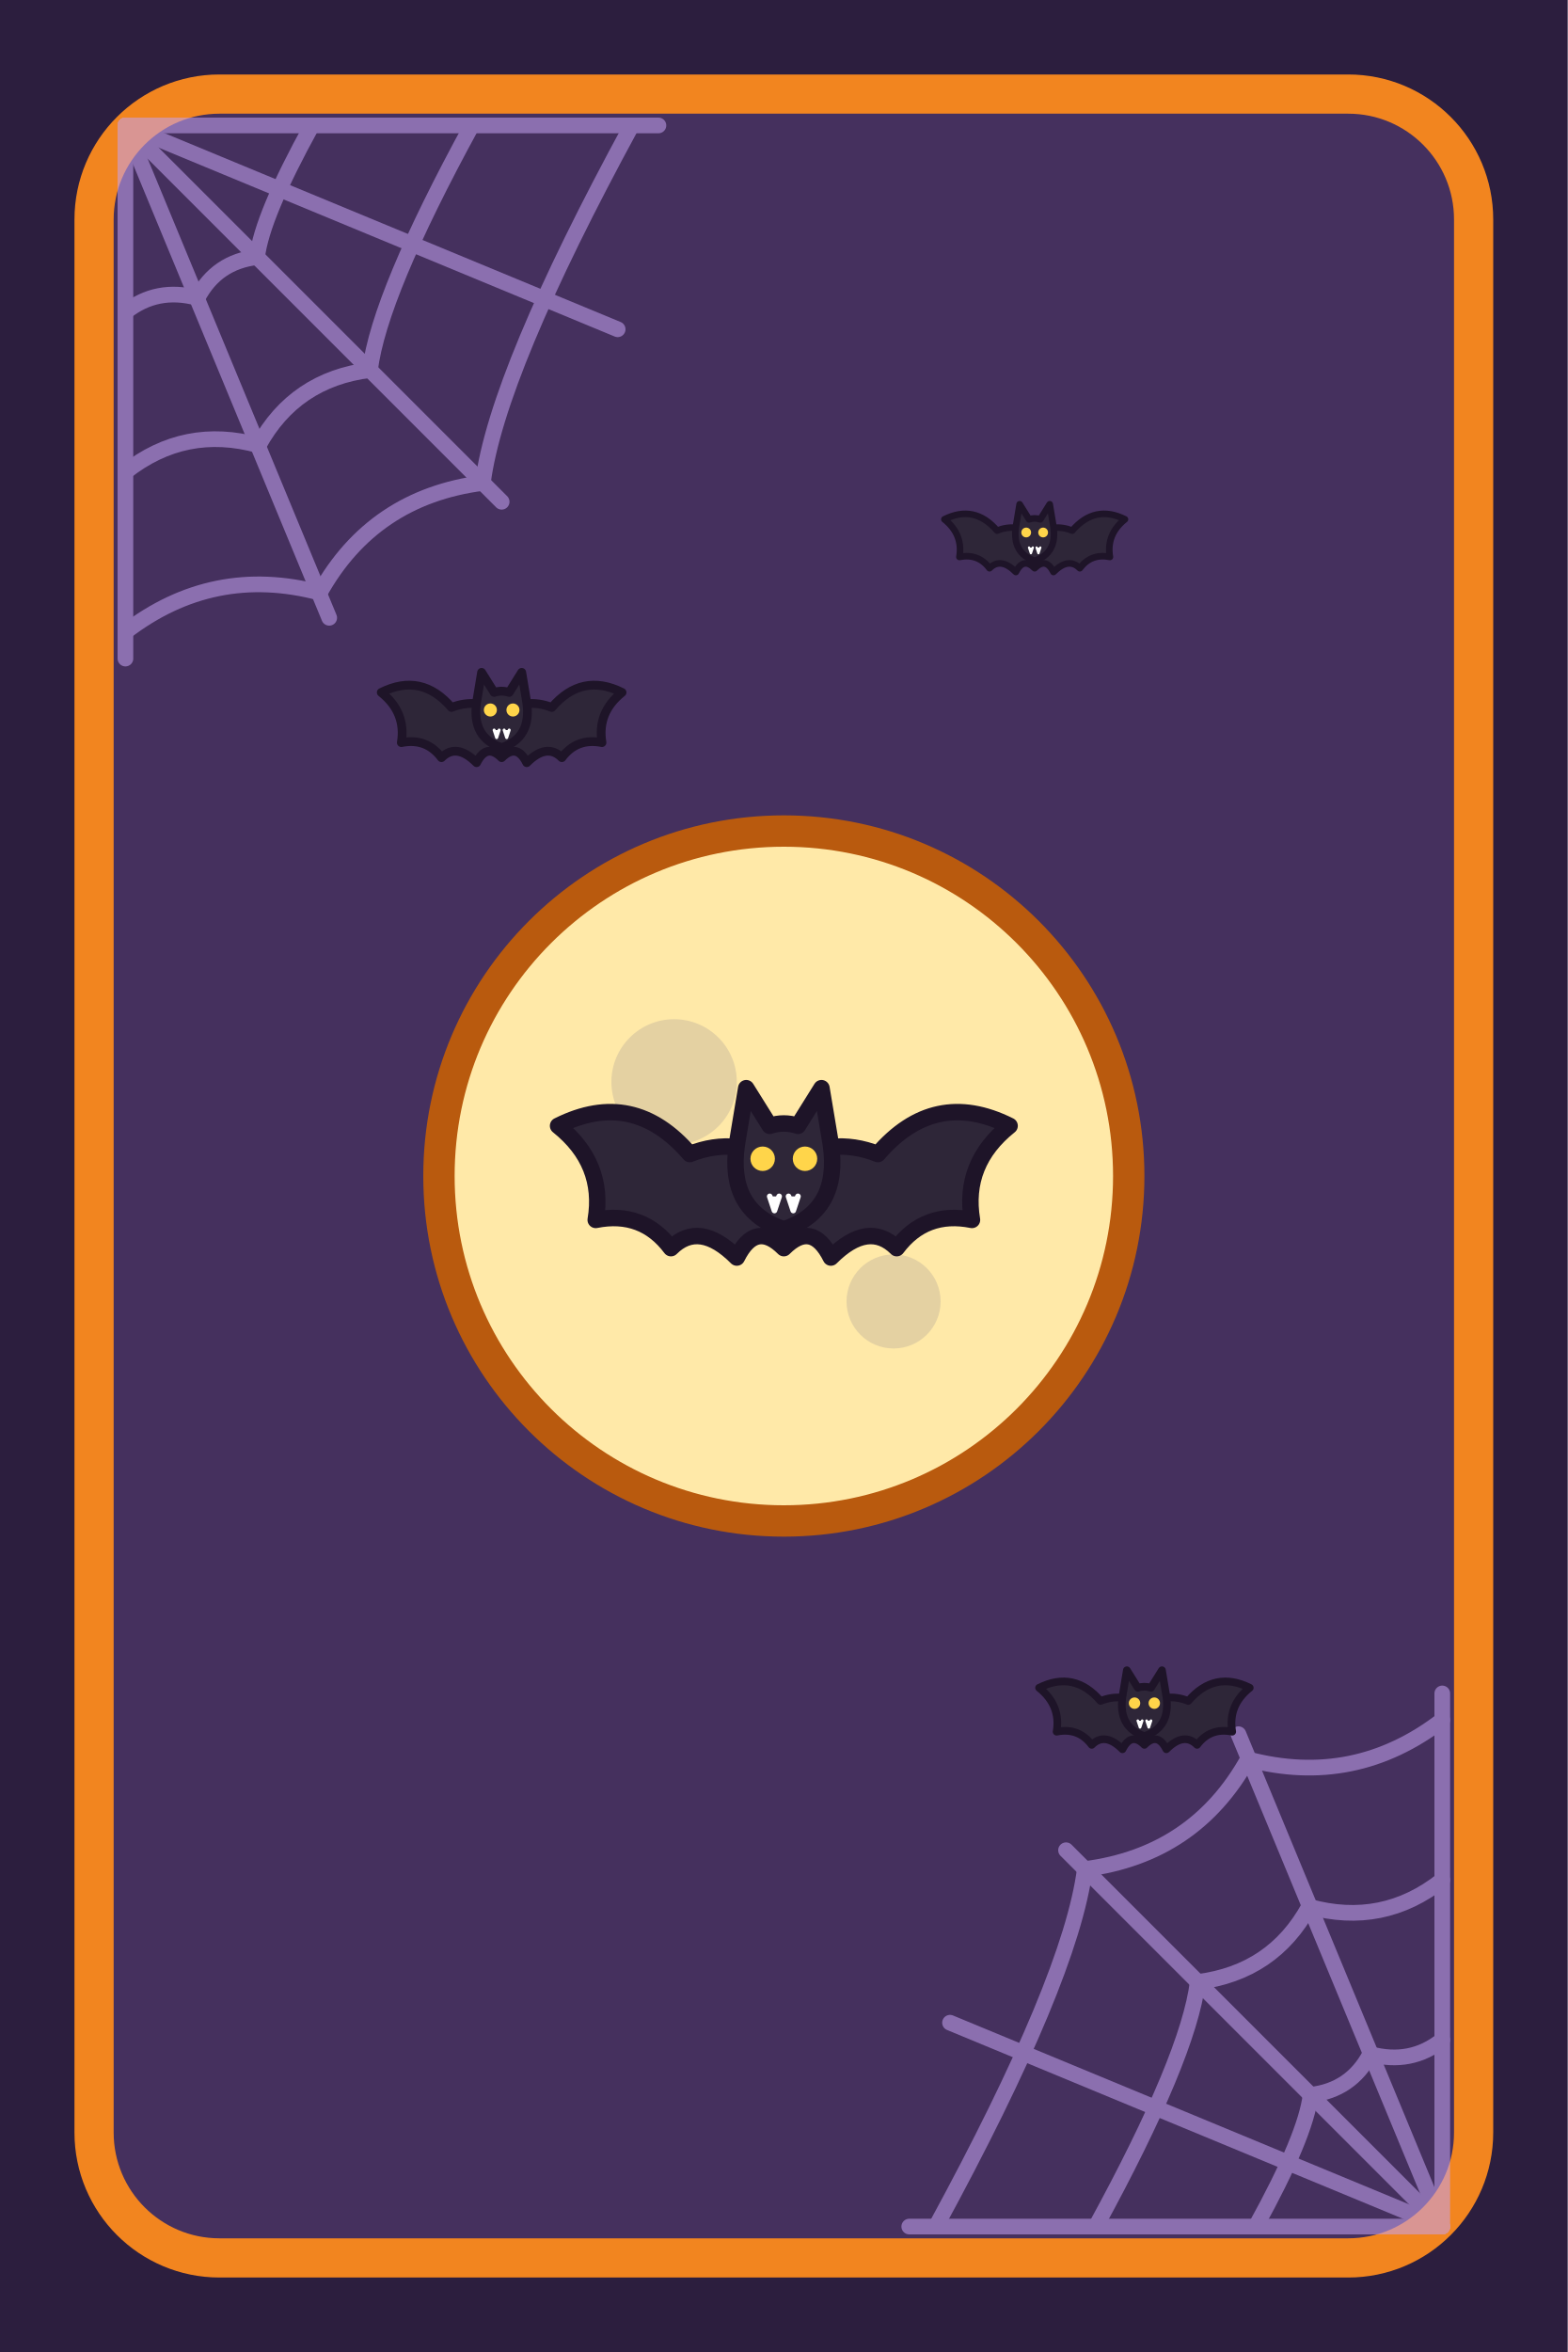
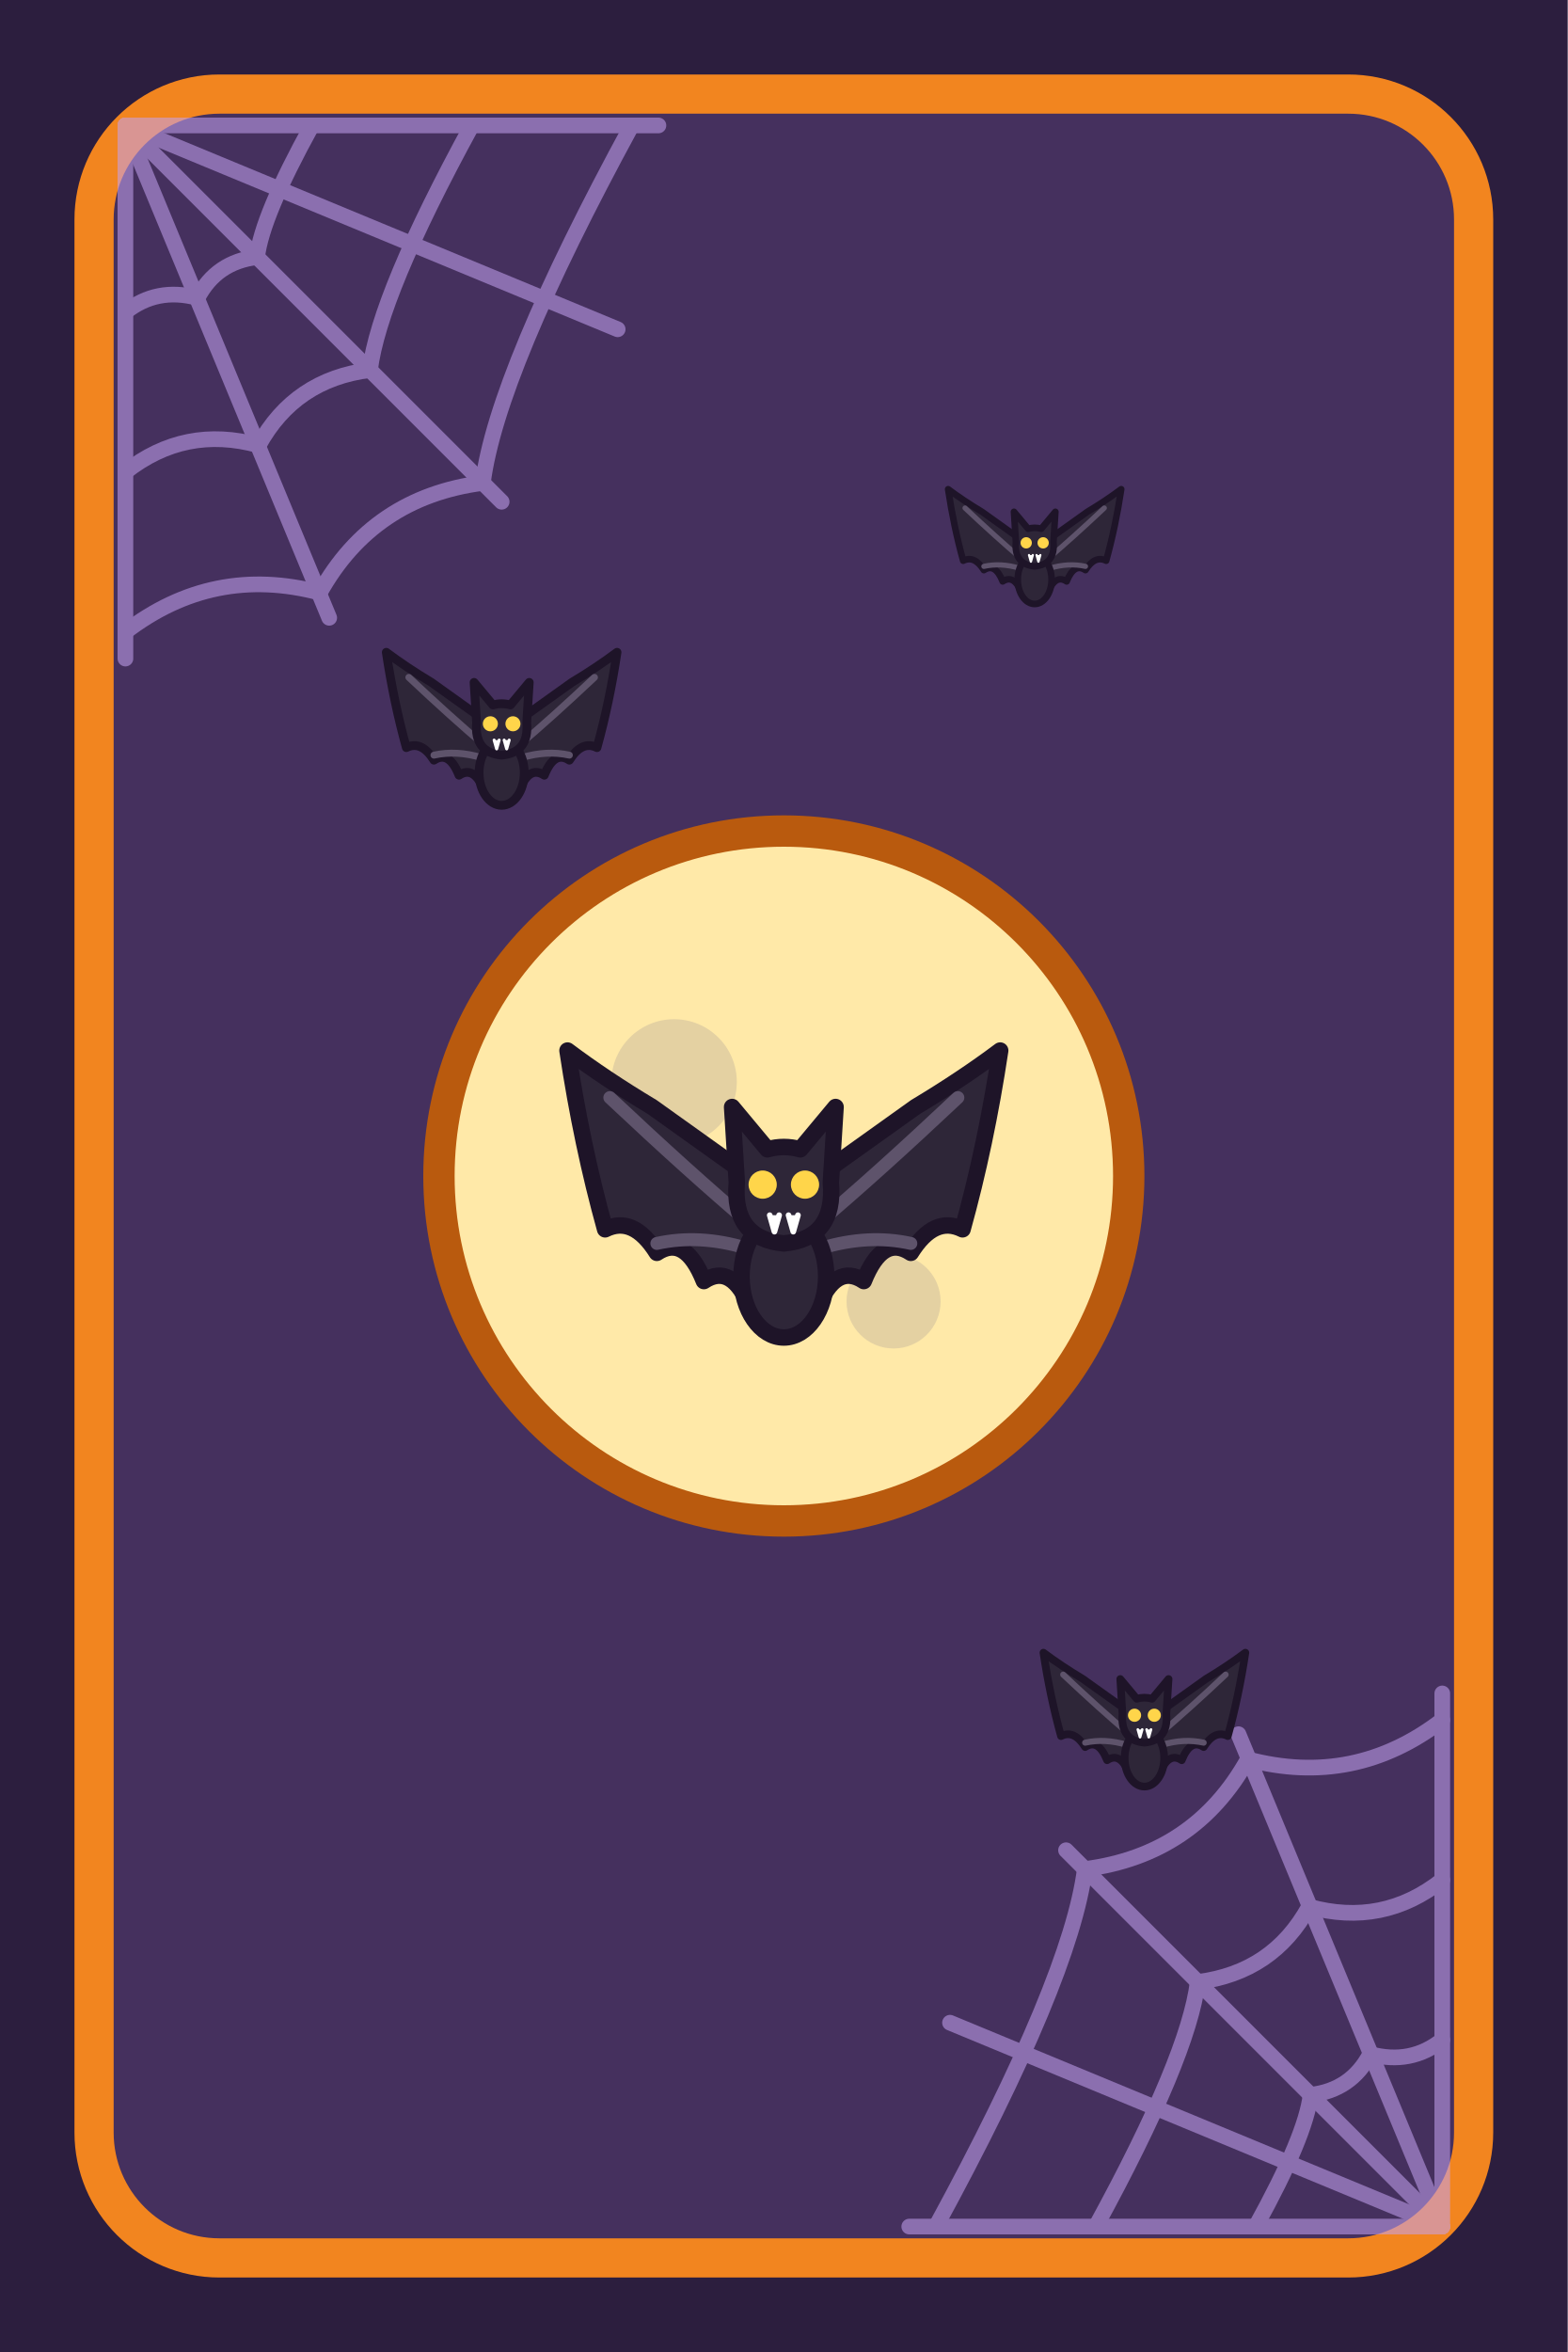
<svg xmlns="http://www.w3.org/2000/svg" viewBox="0 0 100 150">
  <g stroke="#1E1428" stroke-linejoin="round" stroke-linecap="round">
    <rect width="100" height="150" fill="#2C1E3E" stroke="none" />
    <rect x="6" y="6" width="88" height="138" rx="8" fill="#45305E" stroke="#F2851F" stroke-width="2.5" />
    <g fill="none" stroke="#C4A2F2" stroke-width="1" opacity=".55">
      <path d="M8 8 L42.0 8.0" />
      <path d="M8 8 L39.4 21.0" />
      <path d="M8 8 L32.0 32.0" />
      <path d="M8 8 L21.0 39.4" />
      <path d="M8 8 L8.0 42.0" />
      <path d="M19.9 8.0 Q16.7 13.8 16.4 16.4 Q13.8 16.7 12.6 19.0 Q10.0 18.3 8.0 19.9" />
      <path d="M30.1 8.0 Q24.2 18.8 23.6 23.6 Q18.8 24.2 16.5 28.4 Q11.8 27.1 8.0 30.1" />
      <path d="M40.3 8.0 Q31.7 23.8 30.8 30.8 Q23.8 31.7 20.4 37.8 Q13.6 36.0 8.0 40.3" />
    </g>
    <g fill="none" stroke="#C4A2F2" stroke-width="1" opacity=".55">
      <path d="M92 142 L58.0 142.0" />
      <path d="M92 142 L60.6 129.0" />
      <path d="M92 142 L68.0 118.0" />
      <path d="M92 142 L79.0 110.6" />
      <path d="M92 142 L92.0 108.0" />
      <path d="M80.1 142.0 Q83.3 136.2 83.6 133.6 Q86.2 133.3 87.4 131.0 Q90.0 131.7 92.0 130.1" />
      <path d="M69.9 142.0 Q75.8 131.2 76.4 126.4 Q81.2 125.8 83.5 121.6 Q88.2 122.9 92.0 119.9" />
      <path d="M59.7 142.0 Q68.3 126.2 69.2 119.2 Q76.2 118.3 79.6 112.2 Q86.4 114.0 92.0 109.7" />
    </g>
    <circle cx="50" cy="75" r="22" fill="#FFE9A8" stroke="#B95A0E" stroke-width="2" />
    <circle cx="43" cy="69" r="4" fill="#C9B99C" stroke="none" opacity=".5" />
    <circle cx="57" cy="83" r="3" fill="#C9B99C" stroke="none" opacity=".5" />
    <g transform="translate(35 64) scale(.3)">
-       <path d="M50 34 Q40 28 30 32 Q18 18 2 26 Q12 34 10 46 Q20 44 26 52 Q32 46 40 54 Q44 46 50 52 Q56 46 60 54 Q68 46 74 52 Q80 44 90 46 Q88 34 98 26 Q82 18 70 32 Q60 28 50 34 Z" fill="#2E2638" stroke-width="3.5" />
-       <path d="M40 30 L42 18 L47 26 Q50 25 53 26 L58 18 L60 30 Q62 44 50 48 Q38 44 40 30 Z" fill="#2E2638" stroke-width="3.5" />
-       <circle cx="45.5" cy="33" r="2.6" fill="#FFD54A" stroke="none" />
-       <circle cx="54.5" cy="33" r="2.6" fill="#FFD54A" stroke="none" />
-       <path d="M47 41 L48 44 L49 41 M51 41 L52 44 L53 41" fill="#FFFFFF" stroke="#FFFFFF" stroke-width="1.2" />
+       <path d="M50 42 Q36 32 22 22 Q12 16 4 10 Q7 30 12 48 Q18 45 23 53 Q29 49 33 59 Q39 55 43 65 Q47 61 50 67 Q53 61 57 65 Q61 55 67 59 Q71 49 77 53 Q82 45 88 48 Q93 30 96 10 Q88 16 78 22 Q64 32 50 42 Z" fill="#2E2638" stroke-width="3.5" />
+       <path d="M43 47 Q30 36 13 20 M42 52 Q32 49 23 51 M57 47 Q70 36 87 20 M58 52 Q68 49 77 51" fill="none" stroke="#5E536B" stroke-width="2.75" />
+       <ellipse cx="50" cy="58" rx="9" ry="13" fill="#2E2638" stroke-width="3.5" />
+       <path d="M40 38 L39 22 L46.5 31 Q50 30 53.5 31 L61 22 L60 38 Q61 50 50 51 Q39 50 40 38 Z" fill="#2E2638" stroke-width="3.5" />
+       <circle cx="45.5" cy="38.5" r="3" fill="#FFD54A" stroke="none" />
+       <circle cx="54.5" cy="38.5" r="3" fill="#FFD54A" stroke="none" />
+       <path d="M47 45 L48 48.5 L49 45 M51 45 L52 48.5 L53 45" fill="#FFFFFF" stroke="#FFFFFF" stroke-width="1.2" />
    </g>
    <g transform="translate(24 40) scale(0.16)">
-       <path d="M50 34 Q40 28 30 32 Q18 18 2 26 Q12 34 10 46 Q20 44 26 52 Q32 46 40 54 Q44 46 50 52 Q56 46 60 54 Q68 46 74 52 Q80 44 90 46 Q88 34 98 26 Q82 18 70 32 Q60 28 50 34 Z" fill="#2E2638" stroke-width="3.5" />
-       <path d="M40 30 L42 18 L47 26 Q50 25 53 26 L58 18 L60 30 Q62 44 50 48 Q38 44 40 30 Z" fill="#2E2638" stroke-width="3.5" />
-       <circle cx="45.5" cy="33" r="2.6" fill="#FFD54A" stroke="none" />
-       <circle cx="54.5" cy="33" r="2.6" fill="#FFD54A" stroke="none" />
-       <path d="M47 41 L48 44 L49 41 M51 41 L52 44 L53 41" fill="#FFFFFF" stroke="#FFFFFF" stroke-width="1.2" />
+       <path d="M50 42 Q36 32 22 22 Q12 16 4 10 Q7 30 12 48 Q18 45 23 53 Q29 49 33 59 Q39 55 43 65 Q47 61 50 67 Q53 61 57 65 Q61 55 67 59 Q71 49 77 53 Q82 45 88 48 Q93 30 96 10 Q88 16 78 22 Q64 32 50 42 Z" fill="#2E2638" stroke-width="3.5" />
+       <path d="M43 47 Q30 36 13 20 M42 52 Q32 49 23 51 M57 47 Q70 36 87 20 M58 52 Q68 49 77 51" fill="none" stroke="#5E536B" stroke-width="2.75" />
+       <ellipse cx="50" cy="58" rx="9" ry="13" fill="#2E2638" stroke-width="3.5" />
+       <path d="M40 38 L39 22 L46.5 31 Q50 30 53.5 31 L61 22 L60 38 Q61 50 50 51 Q39 50 40 38 Z" fill="#2E2638" stroke-width="3.5" />
+       <circle cx="45.5" cy="38.5" r="3" fill="#FFD54A" stroke="none" />
+       <circle cx="54.5" cy="38.5" r="3" fill="#FFD54A" stroke="none" />
+       <path d="M47 45 L48 48.5 L49 45 M51 45 L52 48.5 L53 45" fill="#FFFFFF" stroke="#FFFFFF" stroke-width="1.2" />
    </g>
    <g transform="translate(60 30) scale(0.12)">
-       <path d="M50 34 Q40 28 30 32 Q18 18 2 26 Q12 34 10 46 Q20 44 26 52 Q32 46 40 54 Q44 46 50 52 Q56 46 60 54 Q68 46 74 52 Q80 44 90 46 Q88 34 98 26 Q82 18 70 32 Q60 28 50 34 Z" fill="#2E2638" stroke-width="3.5" />
-       <path d="M40 30 L42 18 L47 26 Q50 25 53 26 L58 18 L60 30 Q62 44 50 48 Q38 44 40 30 Z" fill="#2E2638" stroke-width="3.5" />
-       <circle cx="45.5" cy="33" r="2.6" fill="#FFD54A" stroke="none" />
-       <circle cx="54.5" cy="33" r="2.6" fill="#FFD54A" stroke="none" />
-       <path d="M47 41 L48 44 L49 41 M51 41 L52 44 L53 41" fill="#FFFFFF" stroke="#FFFFFF" stroke-width="1.2" />
+       <path d="M50 42 Q36 32 22 22 Q12 16 4 10 Q7 30 12 48 Q18 45 23 53 Q29 49 33 59 Q39 55 43 65 Q47 61 50 67 Q53 61 57 65 Q61 55 67 59 Q71 49 77 53 Q82 45 88 48 Q93 30 96 10 Q88 16 78 22 Q64 32 50 42 Z" fill="#2E2638" stroke-width="3.5" />
+       <path d="M43 47 Q30 36 13 20 M42 52 Q32 49 23 51 M57 47 Q70 36 87 20 M58 52 Q68 49 77 51" fill="none" stroke="#5E536B" stroke-width="2.75" />
+       <ellipse cx="50" cy="58" rx="9" ry="13" fill="#2E2638" stroke-width="3.5" />
+       <path d="M40 38 L39 22 L46.5 31 Q50 30 53.5 31 L61 22 L60 38 Q61 50 50 51 Q39 50 40 38 Z" fill="#2E2638" stroke-width="3.5" />
+       <circle cx="45.5" cy="38.5" r="3" fill="#FFD54A" stroke="none" />
+       <circle cx="54.5" cy="38.5" r="3" fill="#FFD54A" stroke="none" />
+       <path d="M47 45 L48 48.5 L49 45 M51 45 L52 48.5 L53 45" fill="#FFFFFF" stroke="#FFFFFF" stroke-width="1.2" />
    </g>
    <g transform="translate(66 104) scale(0.14)">
-       <path d="M50 34 Q40 28 30 32 Q18 18 2 26 Q12 34 10 46 Q20 44 26 52 Q32 46 40 54 Q44 46 50 52 Q56 46 60 54 Q68 46 74 52 Q80 44 90 46 Q88 34 98 26 Q82 18 70 32 Q60 28 50 34 Z" fill="#2E2638" stroke-width="3.5" />
-       <path d="M40 30 L42 18 L47 26 Q50 25 53 26 L58 18 L60 30 Q62 44 50 48 Q38 44 40 30 Z" fill="#2E2638" stroke-width="3.5" />
-       <circle cx="45.5" cy="33" r="2.6" fill="#FFD54A" stroke="none" />
-       <circle cx="54.5" cy="33" r="2.6" fill="#FFD54A" stroke="none" />
-       <path d="M47 41 L48 44 L49 41 M51 41 L52 44 L53 41" fill="#FFFFFF" stroke="#FFFFFF" stroke-width="1.2" />
+       <path d="M50 42 Q36 32 22 22 Q12 16 4 10 Q7 30 12 48 Q18 45 23 53 Q29 49 33 59 Q39 55 43 65 Q47 61 50 67 Q53 61 57 65 Q61 55 67 59 Q71 49 77 53 Q82 45 88 48 Q93 30 96 10 Q88 16 78 22 Q64 32 50 42 Z" fill="#2E2638" stroke-width="3.5" />
+       <path d="M43 47 Q30 36 13 20 M42 52 Q32 49 23 51 M57 47 Q70 36 87 20 M58 52 Q68 49 77 51" fill="none" stroke="#5E536B" stroke-width="2.75" />
+       <ellipse cx="50" cy="58" rx="9" ry="13" fill="#2E2638" stroke-width="3.5" />
+       <path d="M40 38 L39 22 L46.5 31 Q50 30 53.5 31 L61 22 L60 38 Q61 50 50 51 Q39 50 40 38 Z" fill="#2E2638" stroke-width="3.5" />
+       <circle cx="45.5" cy="38.5" r="3" fill="#FFD54A" stroke="none" />
+       <circle cx="54.5" cy="38.5" r="3" fill="#FFD54A" stroke="none" />
+       <path d="M47 45 L48 48.5 L49 45 M51 45 L52 48.5 L53 45" fill="#FFFFFF" stroke="#FFFFFF" stroke-width="1.2" />
    </g>
  </g>
</svg>
